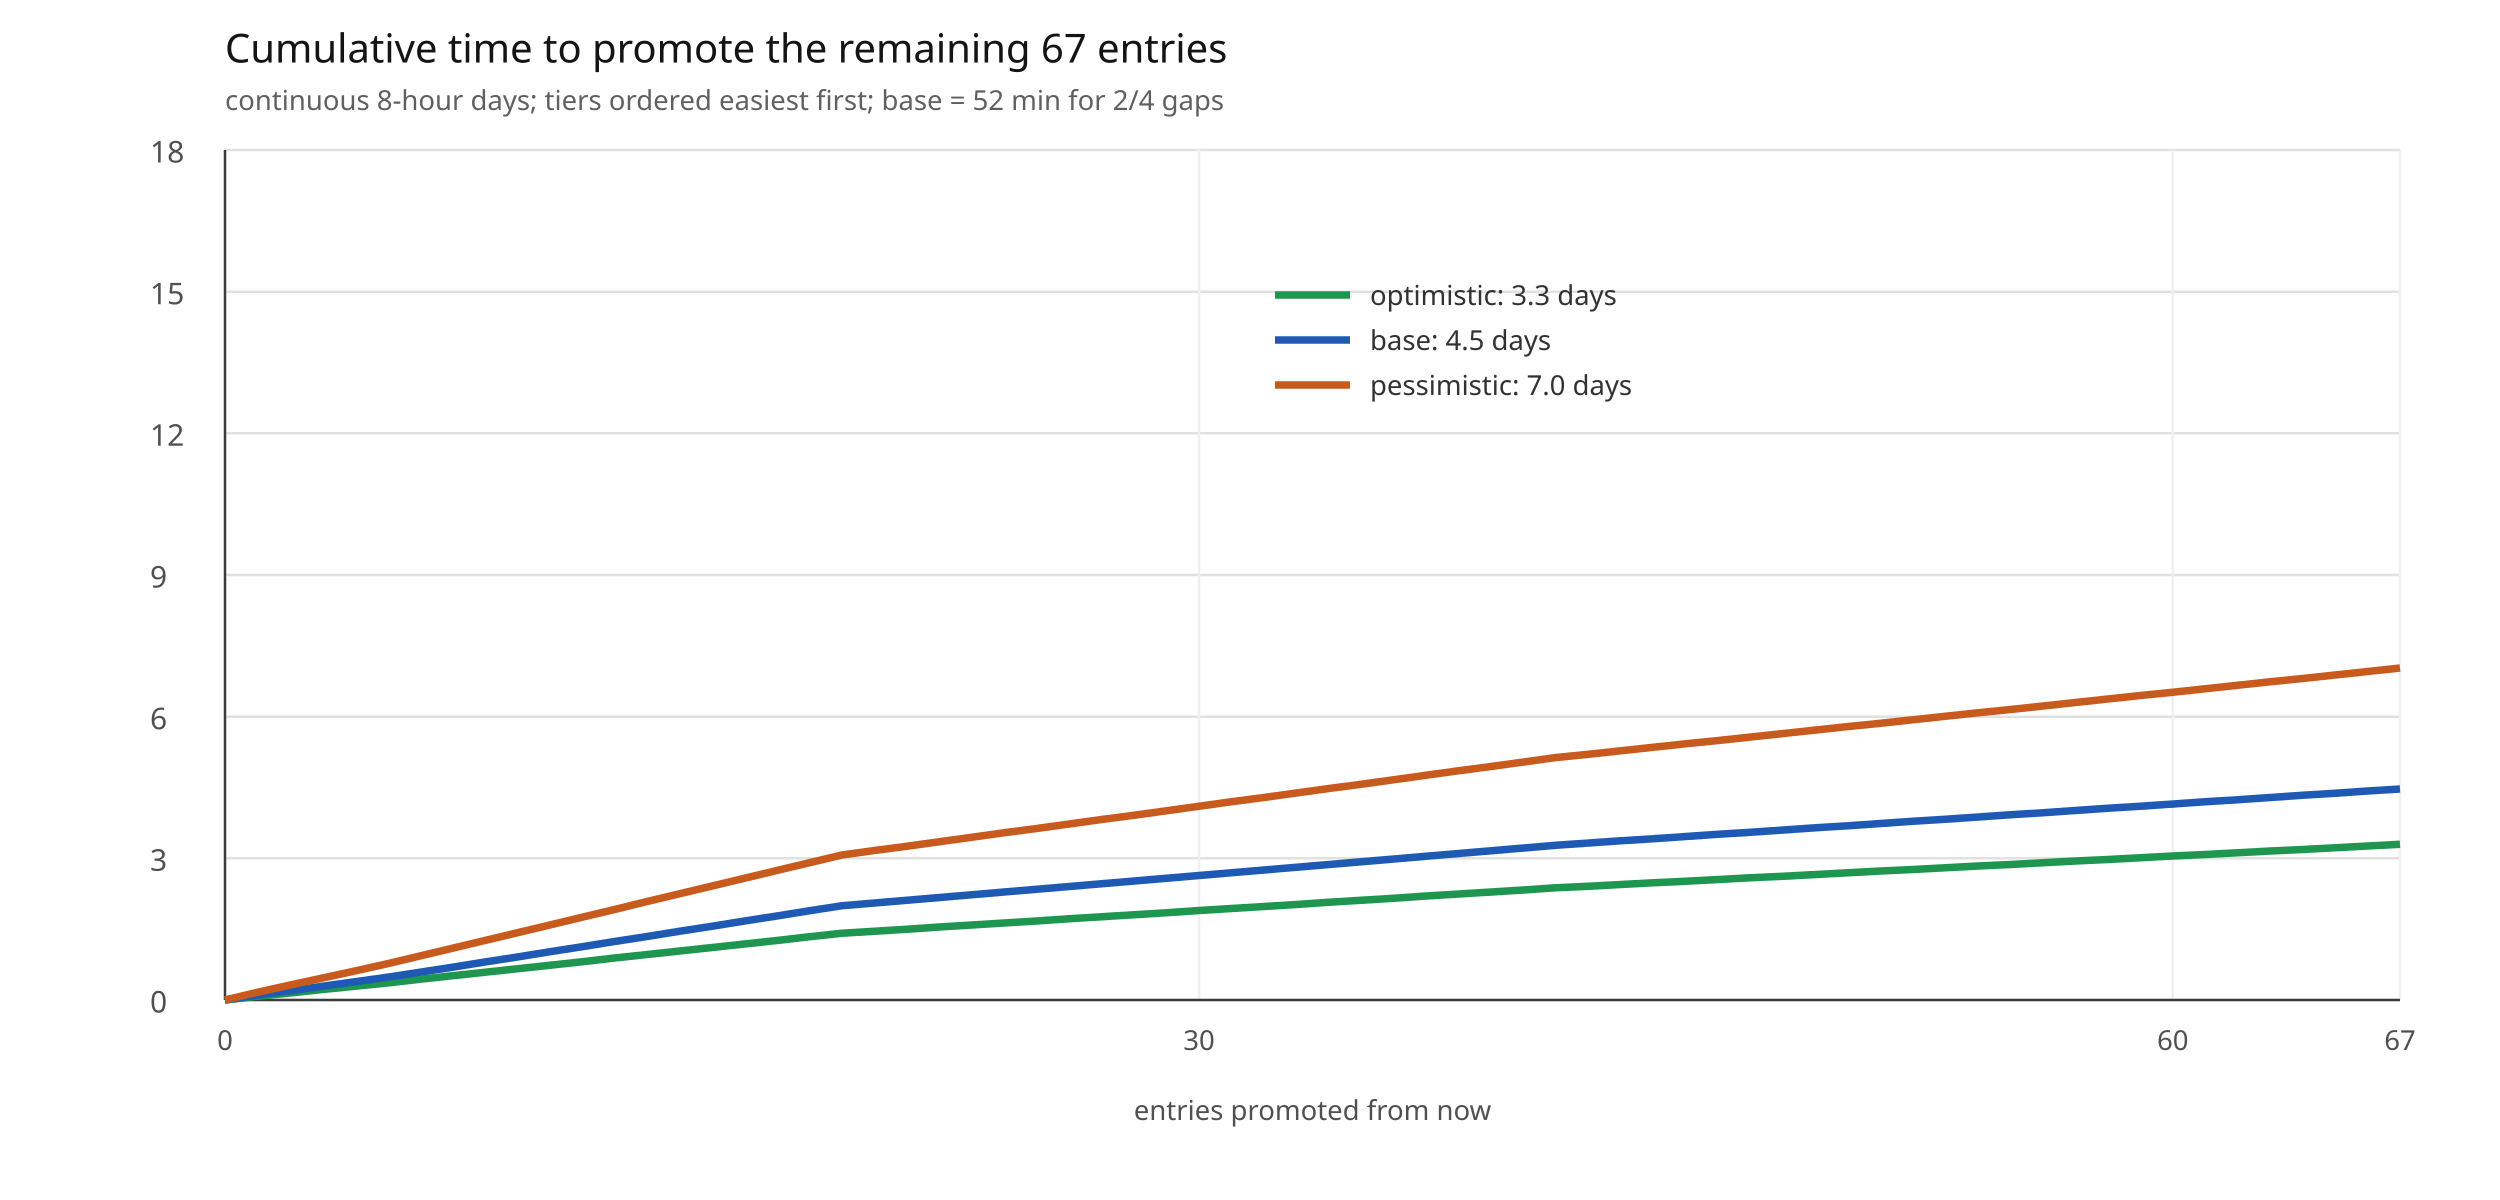
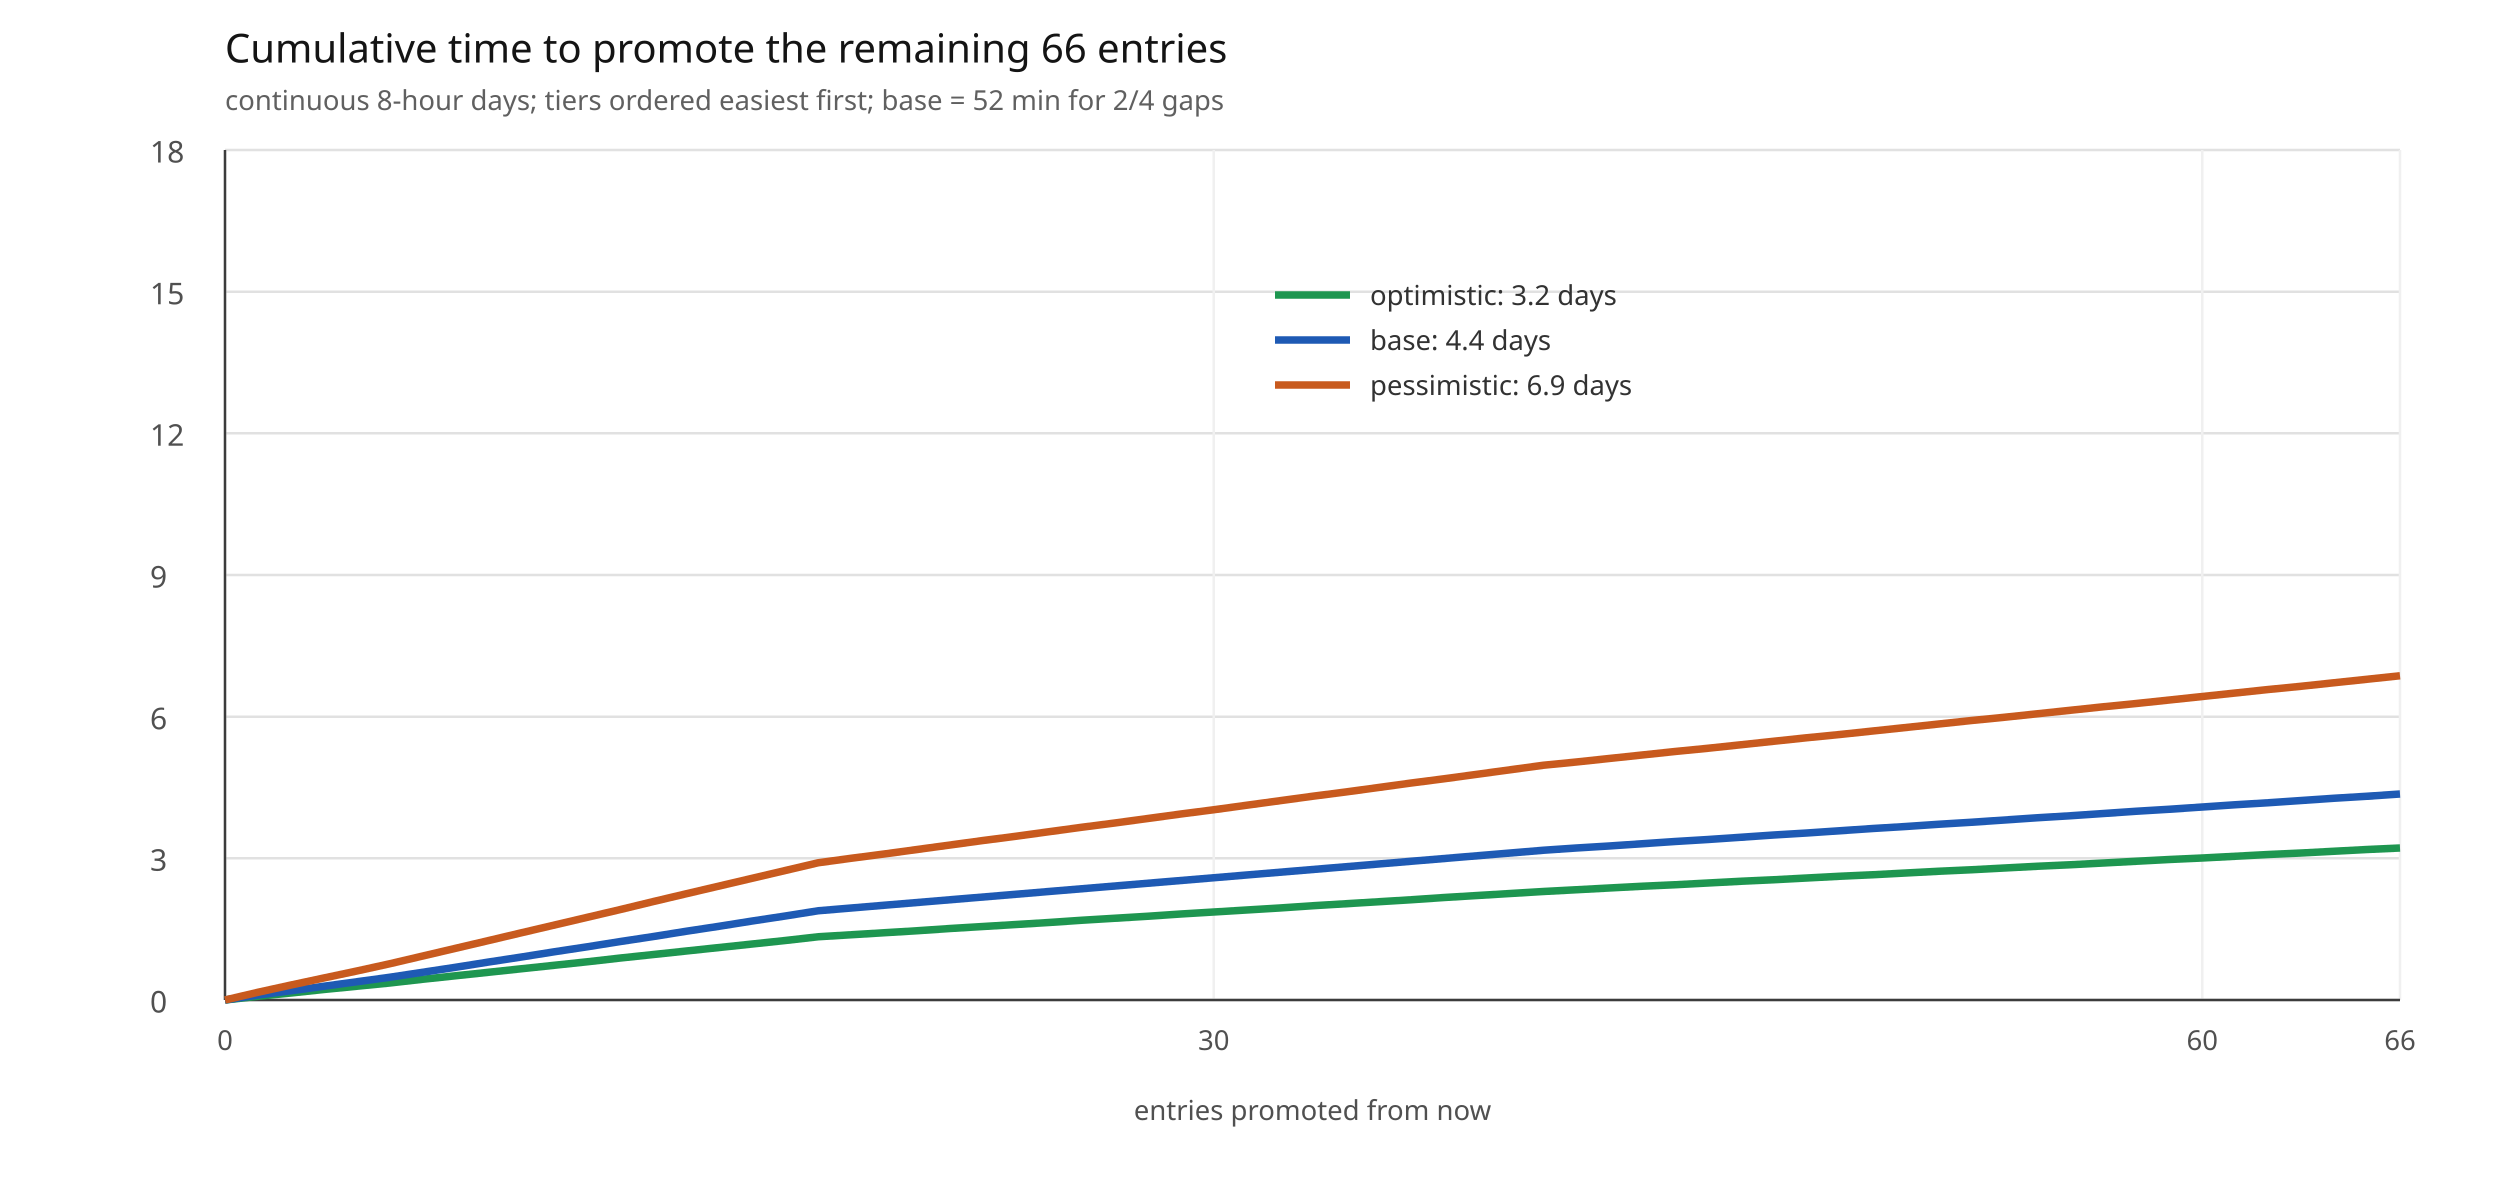
<svg xmlns="http://www.w3.org/2000/svg" width="1000" height="480" viewBox="0 0 1000 480">
  <rect width="100%" height="100%" fill="white" />
  <line x1="90" y1="400.0" x2="960" y2="400.0" stroke="#e1e1e1" />
  <text x="60" y="405.0" font-family="Verdana" font-size="12" fill="#505050">0</text>
  <line x1="90" y1="343.3" x2="960" y2="343.3" stroke="#e1e1e1" />
  <text x="60" y="348.3" font-family="Verdana" font-size="12" fill="#505050">3</text>
  <line x1="90" y1="286.7" x2="960" y2="286.7" stroke="#e1e1e1" />
  <text x="60" y="291.7" font-family="Verdana" font-size="12" fill="#505050">6</text>
  <line x1="90" y1="230.0" x2="960" y2="230.0" stroke="#e1e1e1" />
  <text x="60" y="235.0" font-family="Verdana" font-size="12" fill="#505050">9</text>
  <line x1="90" y1="173.3" x2="960" y2="173.3" stroke="#e1e1e1" />
  <text x="60" y="178.3" font-family="Verdana" font-size="12" fill="#505050">12</text>
  <line x1="90" y1="116.7" x2="960" y2="116.7" stroke="#e1e1e1" />
  <text x="60" y="121.7" font-family="Verdana" font-size="12" fill="#505050">15</text>
  <line x1="90" y1="60.0" x2="960" y2="60.0" stroke="#e1e1e1" />
  <text x="60" y="65.0" font-family="Verdana" font-size="12" fill="#505050">18</text>
  <line x1="90.0" y1="60" x2="90.0" y2="400" stroke="#f0f0f0" />
  <text x="90.0" y="420" text-anchor="middle" font-family="Verdana" font-size="11" fill="#505050">0</text>
-   <line x1="479.6" y1="60" x2="479.6" y2="400" stroke="#f0f0f0" />
-   <text x="479.6" y="420" text-anchor="middle" font-family="Verdana" font-size="11" fill="#505050">30</text>
-   <line x1="869.1" y1="60" x2="869.1" y2="400" stroke="#f0f0f0" />
-   <text x="869.1" y="420" text-anchor="middle" font-family="Verdana" font-size="11" fill="#505050">60</text>
-   <line x1="1258.7" y1="60" x2="1258.7" y2="400" stroke="#f0f0f0" />
-   <text x="1258.7" y="420" text-anchor="middle" font-family="Verdana" font-size="11" fill="#505050">90</text>
+   <line x1="485.5" y1="60" x2="485.5" y2="400" stroke="#f0f0f0" />
+   <text x="485.5" y="420" text-anchor="middle" font-family="Verdana" font-size="11" fill="#505050">30</text>
+   <line x1="880.9" y1="60" x2="880.9" y2="400" stroke="#f0f0f0" />
+   <text x="880.9" y="420" text-anchor="middle" font-family="Verdana" font-size="11" fill="#505050">60</text>
+   <line x1="1276.4" y1="60" x2="1276.4" y2="400" stroke="#f0f0f0" />
+   <text x="1276.4" y="420" text-anchor="middle" font-family="Verdana" font-size="11" fill="#505050">90</text>
  <line x1="960.0" y1="60" x2="960.0" y2="400" stroke="#f0f0f0" />
-   <text x="960.0" y="420" text-anchor="middle" font-family="Verdana" font-size="11" fill="#505050">67</text>
+   <text x="960.0" y="420" text-anchor="middle" font-family="Verdana" font-size="11" fill="#505050">66</text>
  <line x1="90" y1="60" x2="90" y2="400" stroke="#3c3c3c" />
  <line x1="90" y1="400" x2="960" y2="400" stroke="#3c3c3c" />
-   <polyline points="90.0,400.0 103.0,398.5 116.0,397.2 129.0,395.8 141.9,394.5 154.9,393.2 167.9,391.7 180.9,390.3 193.9,388.9 206.9,387.5 219.9,386.1 232.8,384.7 245.8,383.2 258.8,381.8 271.8,380.4 284.8,379.0 297.8,377.6 310.7,376.2 323.7,374.7 336.7,373.3 349.7,372.5 362.7,371.7 375.7,370.8 388.7,370.0 401.6,369.2 414.6,368.4 427.6,367.5 440.6,366.7 453.6,365.9 466.6,365.1 479.6,364.2 492.5,363.4 505.5,362.6 518.5,361.8 531.5,360.9 544.5,360.1 557.5,359.3 570.4,358.4 583.4,357.6 596.4,356.8 609.4,356.0 622.4,355.1 635.4,354.5 648.4,353.8 661.3,353.1 674.3,352.5 687.3,351.8 700.3,351.1 713.3,350.5 726.3,349.8 739.3,349.1 752.2,348.4 765.2,347.8 778.2,347.1 791.2,346.4 804.2,345.8 817.2,345.1 830.1,344.4 843.1,343.8 856.1,343.1 869.1,342.4 882.1,341.8 895.1,341.1 908.1,340.4 921.0,339.8 934.0,339.1 947.0,338.4 960.0,337.7" fill="none" stroke="#1e9650" stroke-width="3" />
+   <polyline points="90.0,400.0 103.2,398.5 116.4,397.2 129.5,395.8 142.7,394.5 155.9,393.2 169.1,391.7 182.3,390.3 195.5,388.9 208.6,387.5 221.8,386.1 235.0,384.7 248.2,383.2 261.4,381.8 274.5,380.4 287.7,379.0 300.9,377.6 314.1,376.2 327.3,374.7 340.5,373.9 353.6,373.1 366.8,372.3 380.0,371.4 393.2,370.6 406.4,369.8 419.5,369.0 432.7,368.1 445.9,367.3 459.1,366.5 472.3,365.6 485.5,364.8 498.6,364.0 511.8,363.2 525.0,362.3 538.2,361.5 551.4,360.7 564.5,359.9 577.7,359.0 590.9,358.2 604.1,357.4 617.3,356.6 630.5,355.9 643.6,355.2 656.8,354.5 670.0,353.9 683.2,353.2 696.4,352.5 709.5,351.9 722.7,351.2 735.9,350.5 749.1,349.9 762.3,349.2 775.5,348.5 788.6,347.9 801.8,347.2 815.0,346.5 828.2,345.9 841.4,345.2 854.5,344.5 867.7,343.8 880.9,343.2 894.1,342.5 907.3,341.8 920.5,341.2 933.6,340.5 946.8,339.8 960.0,339.2" fill="none" stroke="#1e9650" stroke-width="3" />
  <line x1="510" y1="118" x2="540" y2="118" stroke="#1e9650" stroke-width="3" />
-   <text x="548" y="122" font-family="Verdana" font-size="11" fill="#323232">optimistic: 3.3 days</text>
-   <polyline points="90.0,400.0 103.0,398.0 116.0,396.3 129.0,394.5 141.9,392.7 154.9,390.9 167.9,388.9 180.9,386.9 193.9,384.8 206.9,382.8 219.9,380.7 232.8,378.7 245.8,376.6 258.8,374.6 271.8,372.5 284.8,370.5 297.8,368.4 310.7,366.4 323.7,364.3 336.7,362.3 349.7,361.2 362.7,360.1 375.7,359.0 388.7,357.9 401.6,356.8 414.6,355.7 427.6,354.6 440.6,353.5 453.6,352.4 466.6,351.3 479.6,350.2 492.5,349.1 505.5,348.0 518.5,346.9 531.5,345.8 544.5,344.7 557.5,343.6 570.4,342.5 583.4,341.4 596.4,340.3 609.4,339.2 622.4,338.1 635.4,337.2 648.4,336.3 661.3,335.5 674.3,334.6 687.3,333.7 700.3,332.9 713.3,332.0 726.3,331.1 739.3,330.3 752.2,329.4 765.2,328.5 778.2,327.7 791.2,326.8 804.2,325.9 817.2,325.1 830.1,324.2 843.1,323.3 856.1,322.5 869.1,321.6 882.1,320.7 895.1,319.9 908.1,319.0 921.0,318.1 934.0,317.3 947.0,316.4 960.0,315.6" fill="none" stroke="#1e5ab4" stroke-width="3" />
+   <text x="548" y="122" font-family="Verdana" font-size="11" fill="#323232">optimistic: 3.2 days</text>
+   <polyline points="90.0,400.0 103.2,398.0 116.4,396.3 129.5,394.5 142.7,392.7 155.9,390.9 169.1,388.9 182.3,386.9 195.5,384.8 208.6,382.8 221.8,380.7 235.0,378.7 248.2,376.6 261.4,374.6 274.5,372.5 287.7,370.5 300.9,368.4 314.1,366.4 327.3,364.3 340.5,363.2 353.6,362.1 366.8,361.0 380.0,359.9 393.2,358.8 406.4,357.7 419.5,356.6 432.7,355.5 445.9,354.4 459.1,353.3 472.3,352.2 485.5,351.1 498.6,350.0 511.8,348.9 525.0,347.8 538.2,346.7 551.4,345.6 564.5,344.5 577.7,343.4 590.9,342.3 604.1,341.2 617.3,340.1 630.5,339.2 643.6,338.4 656.8,337.5 670.0,336.6 683.2,335.8 696.4,334.9 709.5,334.0 722.7,333.2 735.9,332.3 749.1,331.4 762.3,330.6 775.5,329.7 788.6,328.9 801.8,328.0 815.0,327.1 828.2,326.3 841.4,325.4 854.5,324.5 867.7,323.7 880.9,322.8 894.1,321.9 907.3,321.1 920.5,320.2 933.6,319.3 946.8,318.5 960.0,317.6" fill="none" stroke="#1e5ab4" stroke-width="3" />
  <line x1="510" y1="136" x2="540" y2="136" stroke="#1e5ab4" stroke-width="3" />
-   <text x="548" y="140" font-family="Verdana" font-size="11" fill="#323232">base: 4.5 days</text>
-   <polyline points="90.0,400.0 103.0,396.9 116.0,394.0 129.0,391.2 141.9,388.4 154.9,385.5 167.9,382.4 180.9,379.3 193.9,376.2 206.9,373.1 219.9,370.0 232.8,366.9 245.8,363.8 258.8,360.6 271.8,357.5 284.8,354.4 297.8,351.3 310.7,348.2 323.7,345.1 336.7,342.0 349.7,340.2 362.7,338.5 375.7,336.7 388.7,334.9 401.6,333.1 414.6,331.4 427.6,329.6 440.6,327.8 453.6,326.1 466.6,324.3 479.6,322.5 492.5,320.7 505.5,319.0 518.5,317.2 531.5,315.4 544.5,313.7 557.5,311.9 570.4,310.1 583.4,308.3 596.4,306.6 609.4,304.8 622.4,303.0 635.4,301.7 648.4,300.3 661.3,298.9 674.3,297.5 687.3,296.2 700.3,294.8 713.3,293.4 726.3,292.0 739.3,290.6 752.2,289.3 765.2,287.9 778.2,286.5 791.2,285.1 804.2,283.8 817.2,282.4 830.1,281.0 843.1,279.6 856.1,278.2 869.1,276.9 882.1,275.5 895.1,274.1 908.1,272.7 921.0,271.4 934.0,270.0 947.0,268.6 960.0,267.2" fill="none" stroke="#c85a1e" stroke-width="3" />
+   <text x="548" y="140" font-family="Verdana" font-size="11" fill="#323232">base: 4.4 days</text>
+   <polyline points="90.0,400.0 103.2,396.9 116.4,394.0 129.5,391.2 142.7,388.4 155.9,385.5 169.1,382.4 182.3,379.3 195.5,376.2 208.6,373.1 221.8,370.0 235.0,366.9 248.2,363.8 261.4,360.6 274.5,357.5 287.7,354.4 300.9,351.3 314.1,348.2 327.3,345.1 340.5,343.3 353.6,341.6 366.8,339.8 380.0,338.0 393.2,336.2 406.4,334.5 419.5,332.7 432.7,330.9 445.9,329.2 459.1,327.4 472.3,325.6 485.5,323.9 498.6,322.1 511.8,320.3 525.0,318.5 538.2,316.8 551.4,315.0 564.5,313.2 577.7,311.5 590.9,309.7 604.1,307.9 617.3,306.1 630.5,304.8 643.6,303.4 656.8,302.0 670.0,300.6 683.2,299.3 696.4,297.9 709.5,296.5 722.7,295.1 735.9,293.8 749.1,292.4 762.3,291.0 775.5,289.6 788.6,288.2 801.8,286.9 815.0,285.5 828.2,284.1 841.4,282.7 854.5,281.4 867.7,280.0 880.9,278.6 894.1,277.2 907.3,275.8 920.5,274.5 933.6,273.1 946.8,271.7 960.0,270.3" fill="none" stroke="#c85a1e" stroke-width="3" />
  <line x1="510" y1="154" x2="540" y2="154" stroke="#c85a1e" stroke-width="3" />
-   <text x="548" y="158" font-family="Verdana" font-size="11" fill="#323232">pessimistic: 7.0 days</text>
-   <text x="90" y="25" font-family="Verdana" font-size="16" fill="#141414">Cumulative time to promote the remaining 67 entries</text>
+   <text x="548" y="158" font-family="Verdana" font-size="11" fill="#323232">pessimistic: 6.9 days</text>
+   <text x="90" y="25" font-family="Verdana" font-size="16" fill="#141414">Cumulative time to promote the remaining 66 entries</text>
  <text x="90" y="44" font-family="Verdana" font-size="11" fill="#606060">continuous 8-hour days; tiers ordered easiest first; base = 52 min for 2/4 gaps</text>
  <text x="525.0" y="448" text-anchor="middle" font-family="Verdana" font-size="11" fill="#505050">entries promoted from now</text>
</svg>
